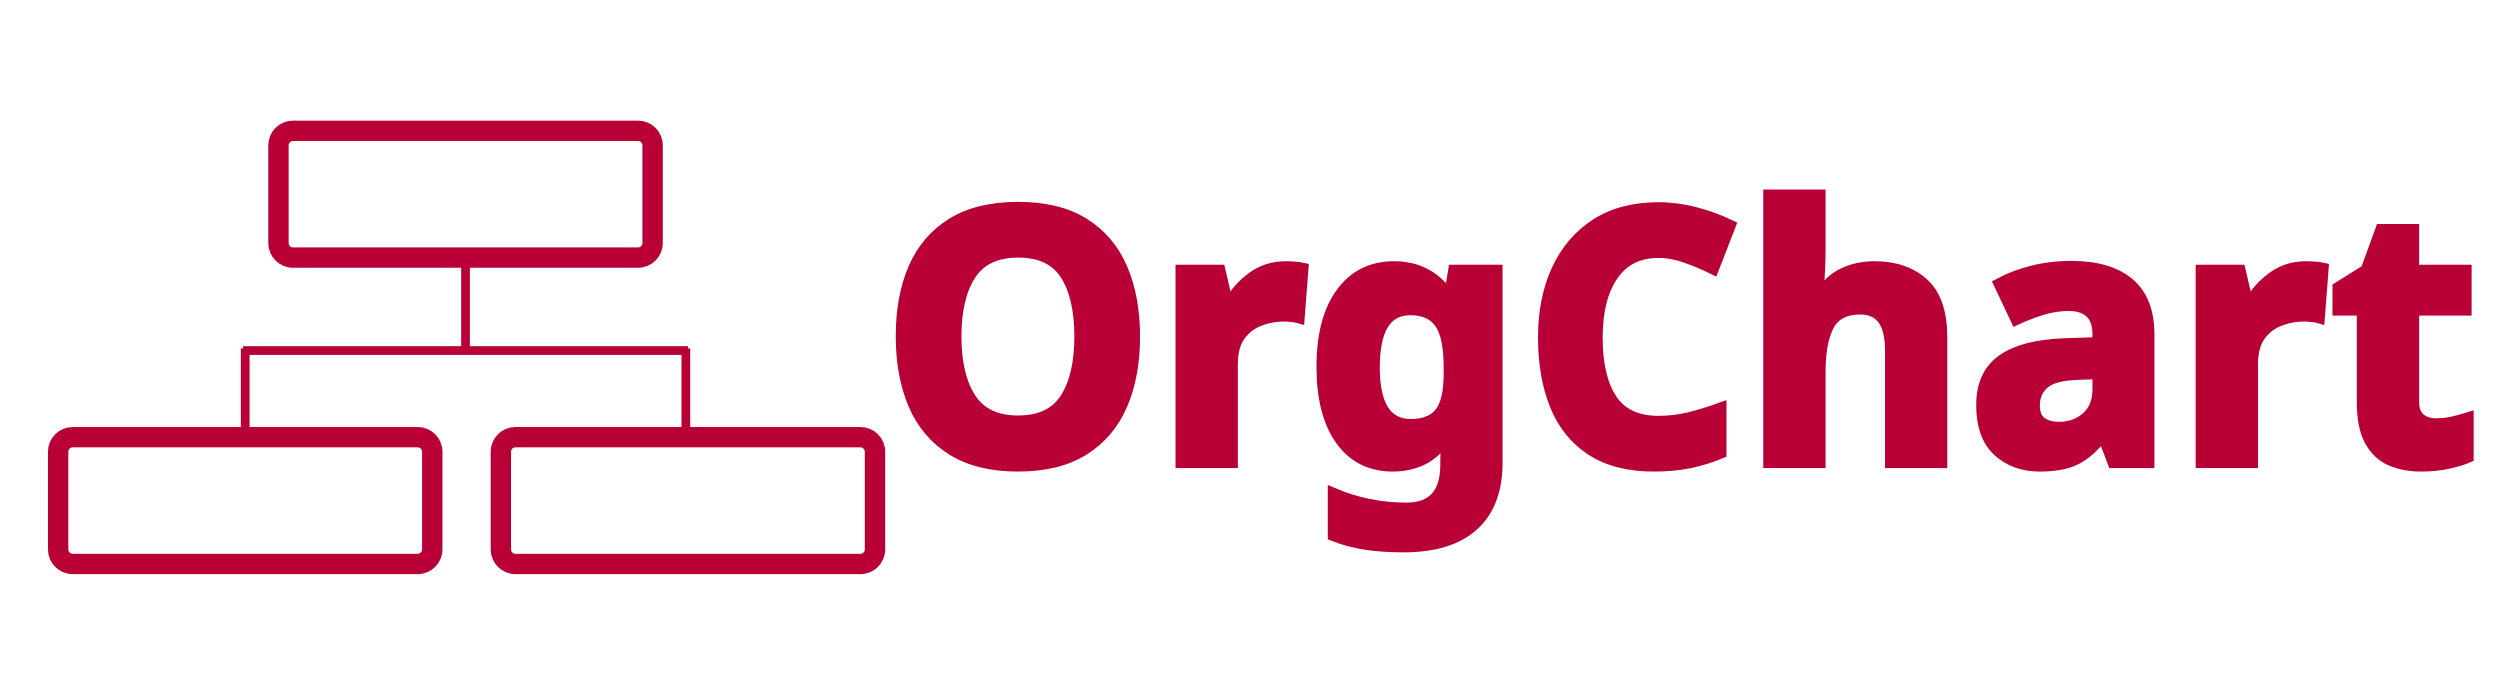
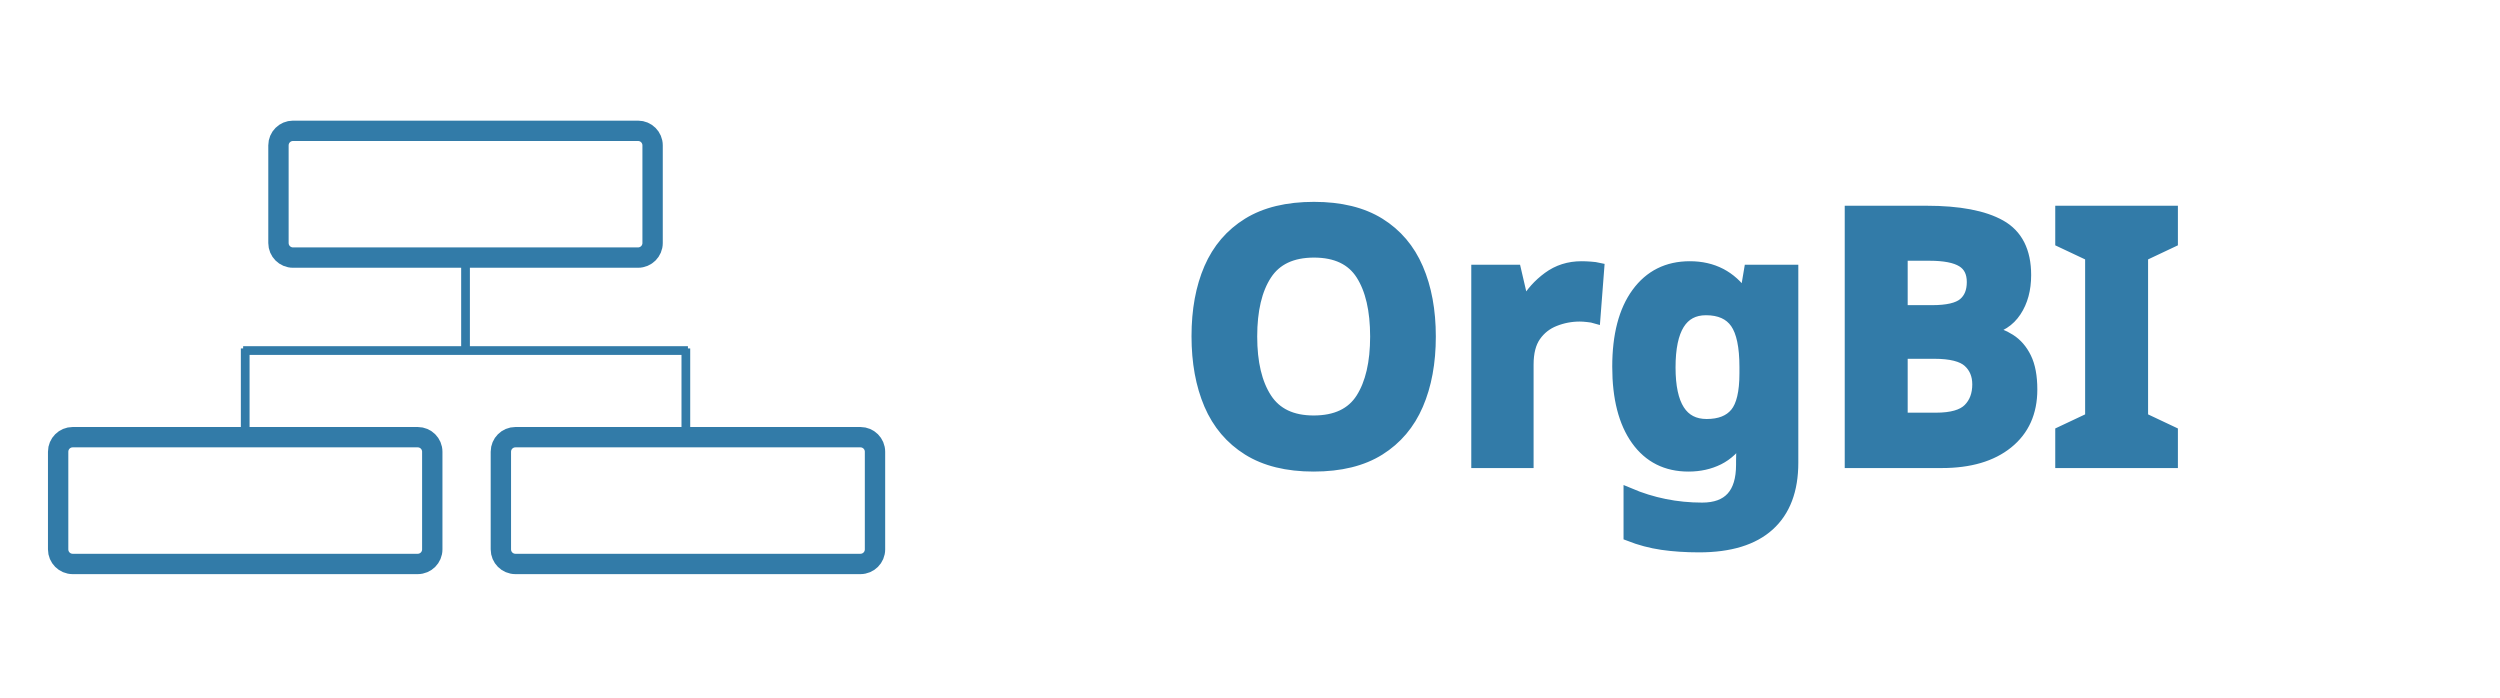
<svg xmlns="http://www.w3.org/2000/svg" width="860" height="240">
  <g>
-     <text stroke="#b80036" transform="matrix(1.282178,0,0,1.313725,-94.81186,-18.19608) " fill="#b80036" stroke-width="3" stroke-dasharray="null" stroke-linejoin="null" stroke-linecap="null" x="524.741" y="134.91" id="svg_4" font-size="92" font-family="Sans-serif" text-anchor="middle" xml:space="preserve" font-weight="bold">OrgChart</text>
+     <text stroke="#327ba8" transform="matrix(1.282178,0,0,1.313725,-94.81186,-18.19608) " fill="#327ba8" stroke-width="3" stroke-dasharray="null" stroke-linejoin="null" stroke-linecap="null" x="524.741" y="134.91" id="svg_4" font-size="92" font-family="Sans-serif" text-anchor="middle" xml:space="preserve" font-weight="bold">OrgBI</text>
    <g id="svg_5" stroke="null">
-       <rect id="svg_1" height="43.61" width="128.702" y="45" x="95.791" stroke-linecap="null" stroke-linejoin="null" stroke-dasharray="null" stroke-width="7" fill="none" rx="5" ry="5" stroke="#b80036" />
-       <rect height="43.61" width="128.702" y="150.39" x="172.298" stroke-linecap="null" stroke-linejoin="null" stroke-dasharray="null" stroke-width="7" fill="none" id="svg_2" rx="5" ry="5" stroke="#b80036" />
-       <rect height="43.61" width="128.702" y="150.39" x="20" stroke-linecap="null" stroke-linejoin="null" stroke-dasharray="null" stroke-width="7" fill="none" id="svg_3" rx="5" ry="5" stroke="#b80036" />
-       <line fill="none" stroke-width="3" stroke-dasharray="null" stroke-linejoin="null" stroke-linecap="null" x1="83.636" y1="120.59" x2="236.649" y2="120.59" id="svg_8" stroke="#b80036" />
-       <line fill="none" stroke-width="3" stroke-dasharray="null" stroke-linejoin="null" stroke-linecap="null" x1="84.351" y1="119.863" x2="84.351" y2="148.21" id="svg_10" stroke="#b80036" />
-       <line fill="none" stroke-width="3" stroke-dasharray="null" stroke-linejoin="null" stroke-linecap="null" x1="235.934" y1="119.863" x2="235.934" y2="148.21" id="svg_11" stroke="#b80036" />
-       <line fill="none" stroke-width="3" stroke-dasharray="null" stroke-linejoin="null" stroke-linecap="null" x1="160.142" y1="90.79" x2="160.142" y2="119.863" id="svg_12" stroke="#b80036" />
+       <rect id="svg_1" height="43.61" width="128.702" y="45" x="95.791" stroke-linecap="null" stroke-linejoin="null" stroke-dasharray="null" stroke-width="7" fill="none" rx="5" ry="5" stroke="#327ba8" />
+       <rect height="43.61" width="128.702" y="150.39" x="172.298" stroke-linecap="null" stroke-linejoin="null" stroke-dasharray="null" stroke-width="7" fill="none" id="svg_2" rx="5" ry="5" stroke="#327ba8" />
+       <rect height="43.61" width="128.702" y="150.39" x="20" stroke-linecap="null" stroke-linejoin="null" stroke-dasharray="null" stroke-width="7" fill="none" id="svg_3" rx="5" ry="5" stroke="#327ba8" />
+       <line fill="none" stroke-width="3" stroke-dasharray="null" stroke-linejoin="null" stroke-linecap="null" x1="83.636" y1="120.59" x2="236.649" y2="120.59" id="svg_8" stroke="#327ba8" />
+       <line fill="none" stroke-width="3" stroke-dasharray="null" stroke-linejoin="null" stroke-linecap="null" x1="84.351" y1="119.863" x2="84.351" y2="148.21" id="svg_10" stroke="#327ba8" />
+       <line fill="none" stroke-width="3" stroke-dasharray="null" stroke-linejoin="null" stroke-linecap="null" x1="235.934" y1="119.863" x2="235.934" y2="148.21" id="svg_11" stroke="#327ba8" />
+       <line fill="none" stroke-width="3" stroke-dasharray="null" stroke-linejoin="null" stroke-linecap="null" x1="160.142" y1="90.79" x2="160.142" y2="119.863" id="svg_12" stroke="#327ba8" />
    </g>
  </g>
</svg>
